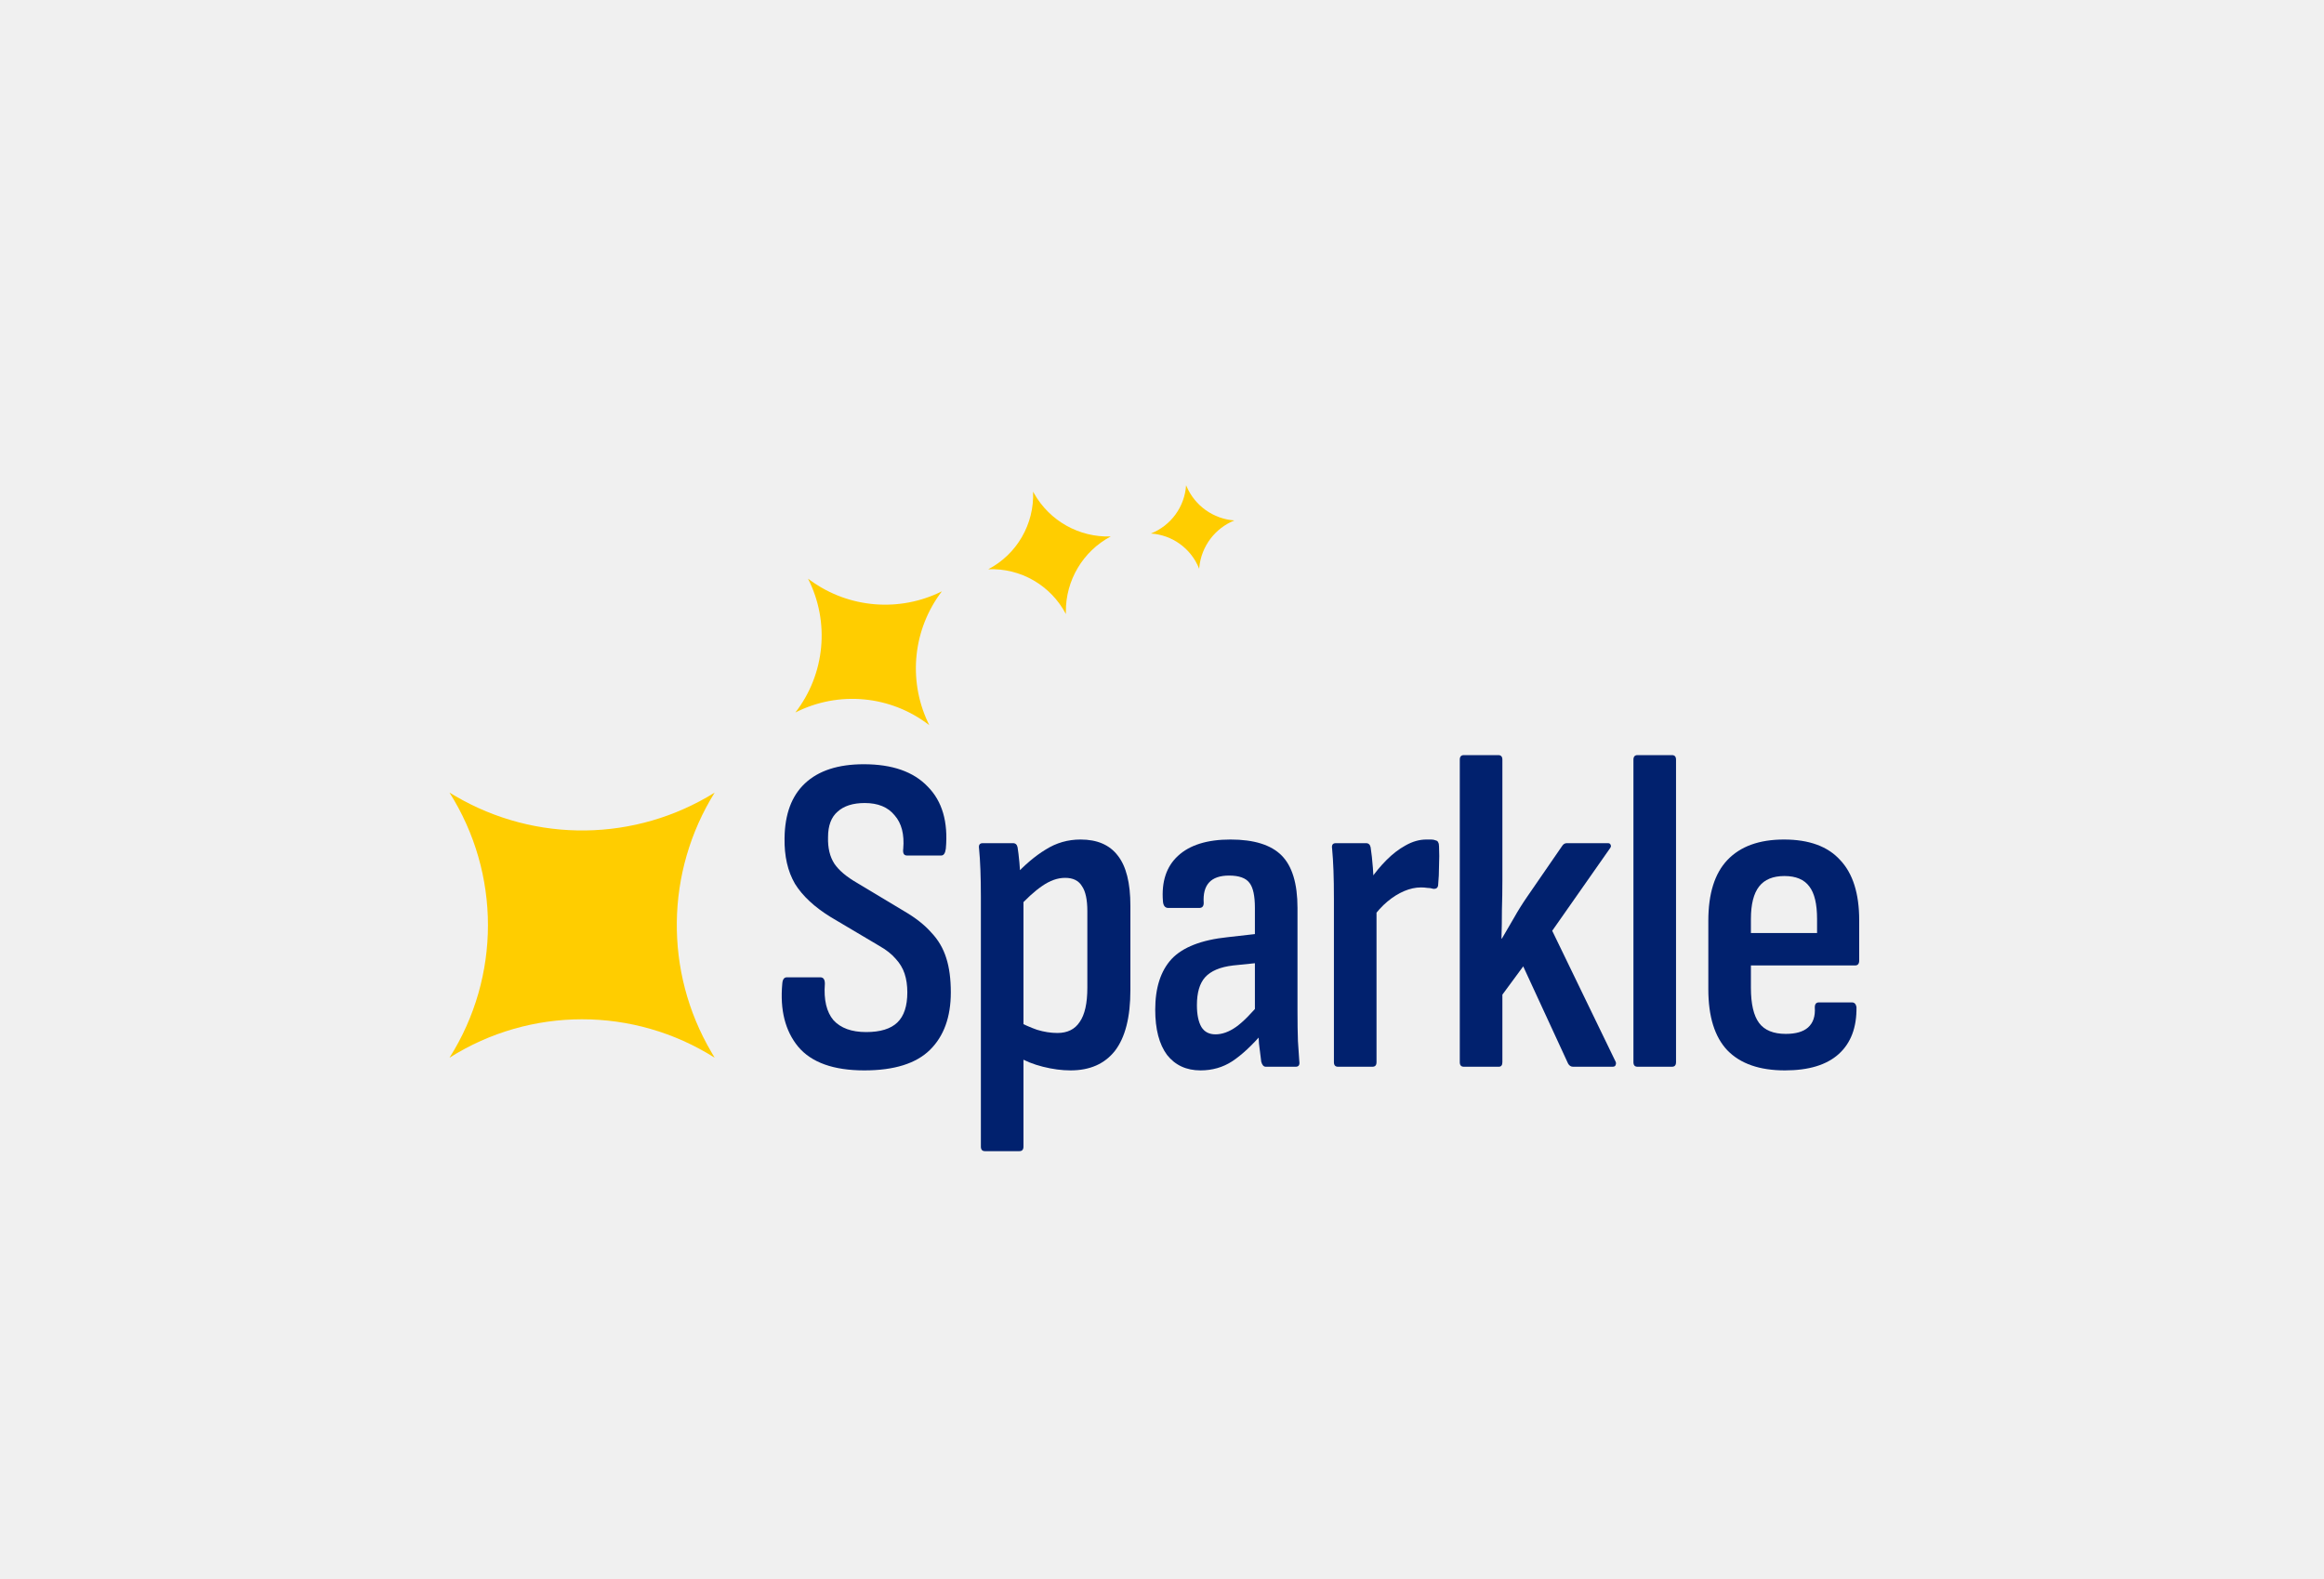
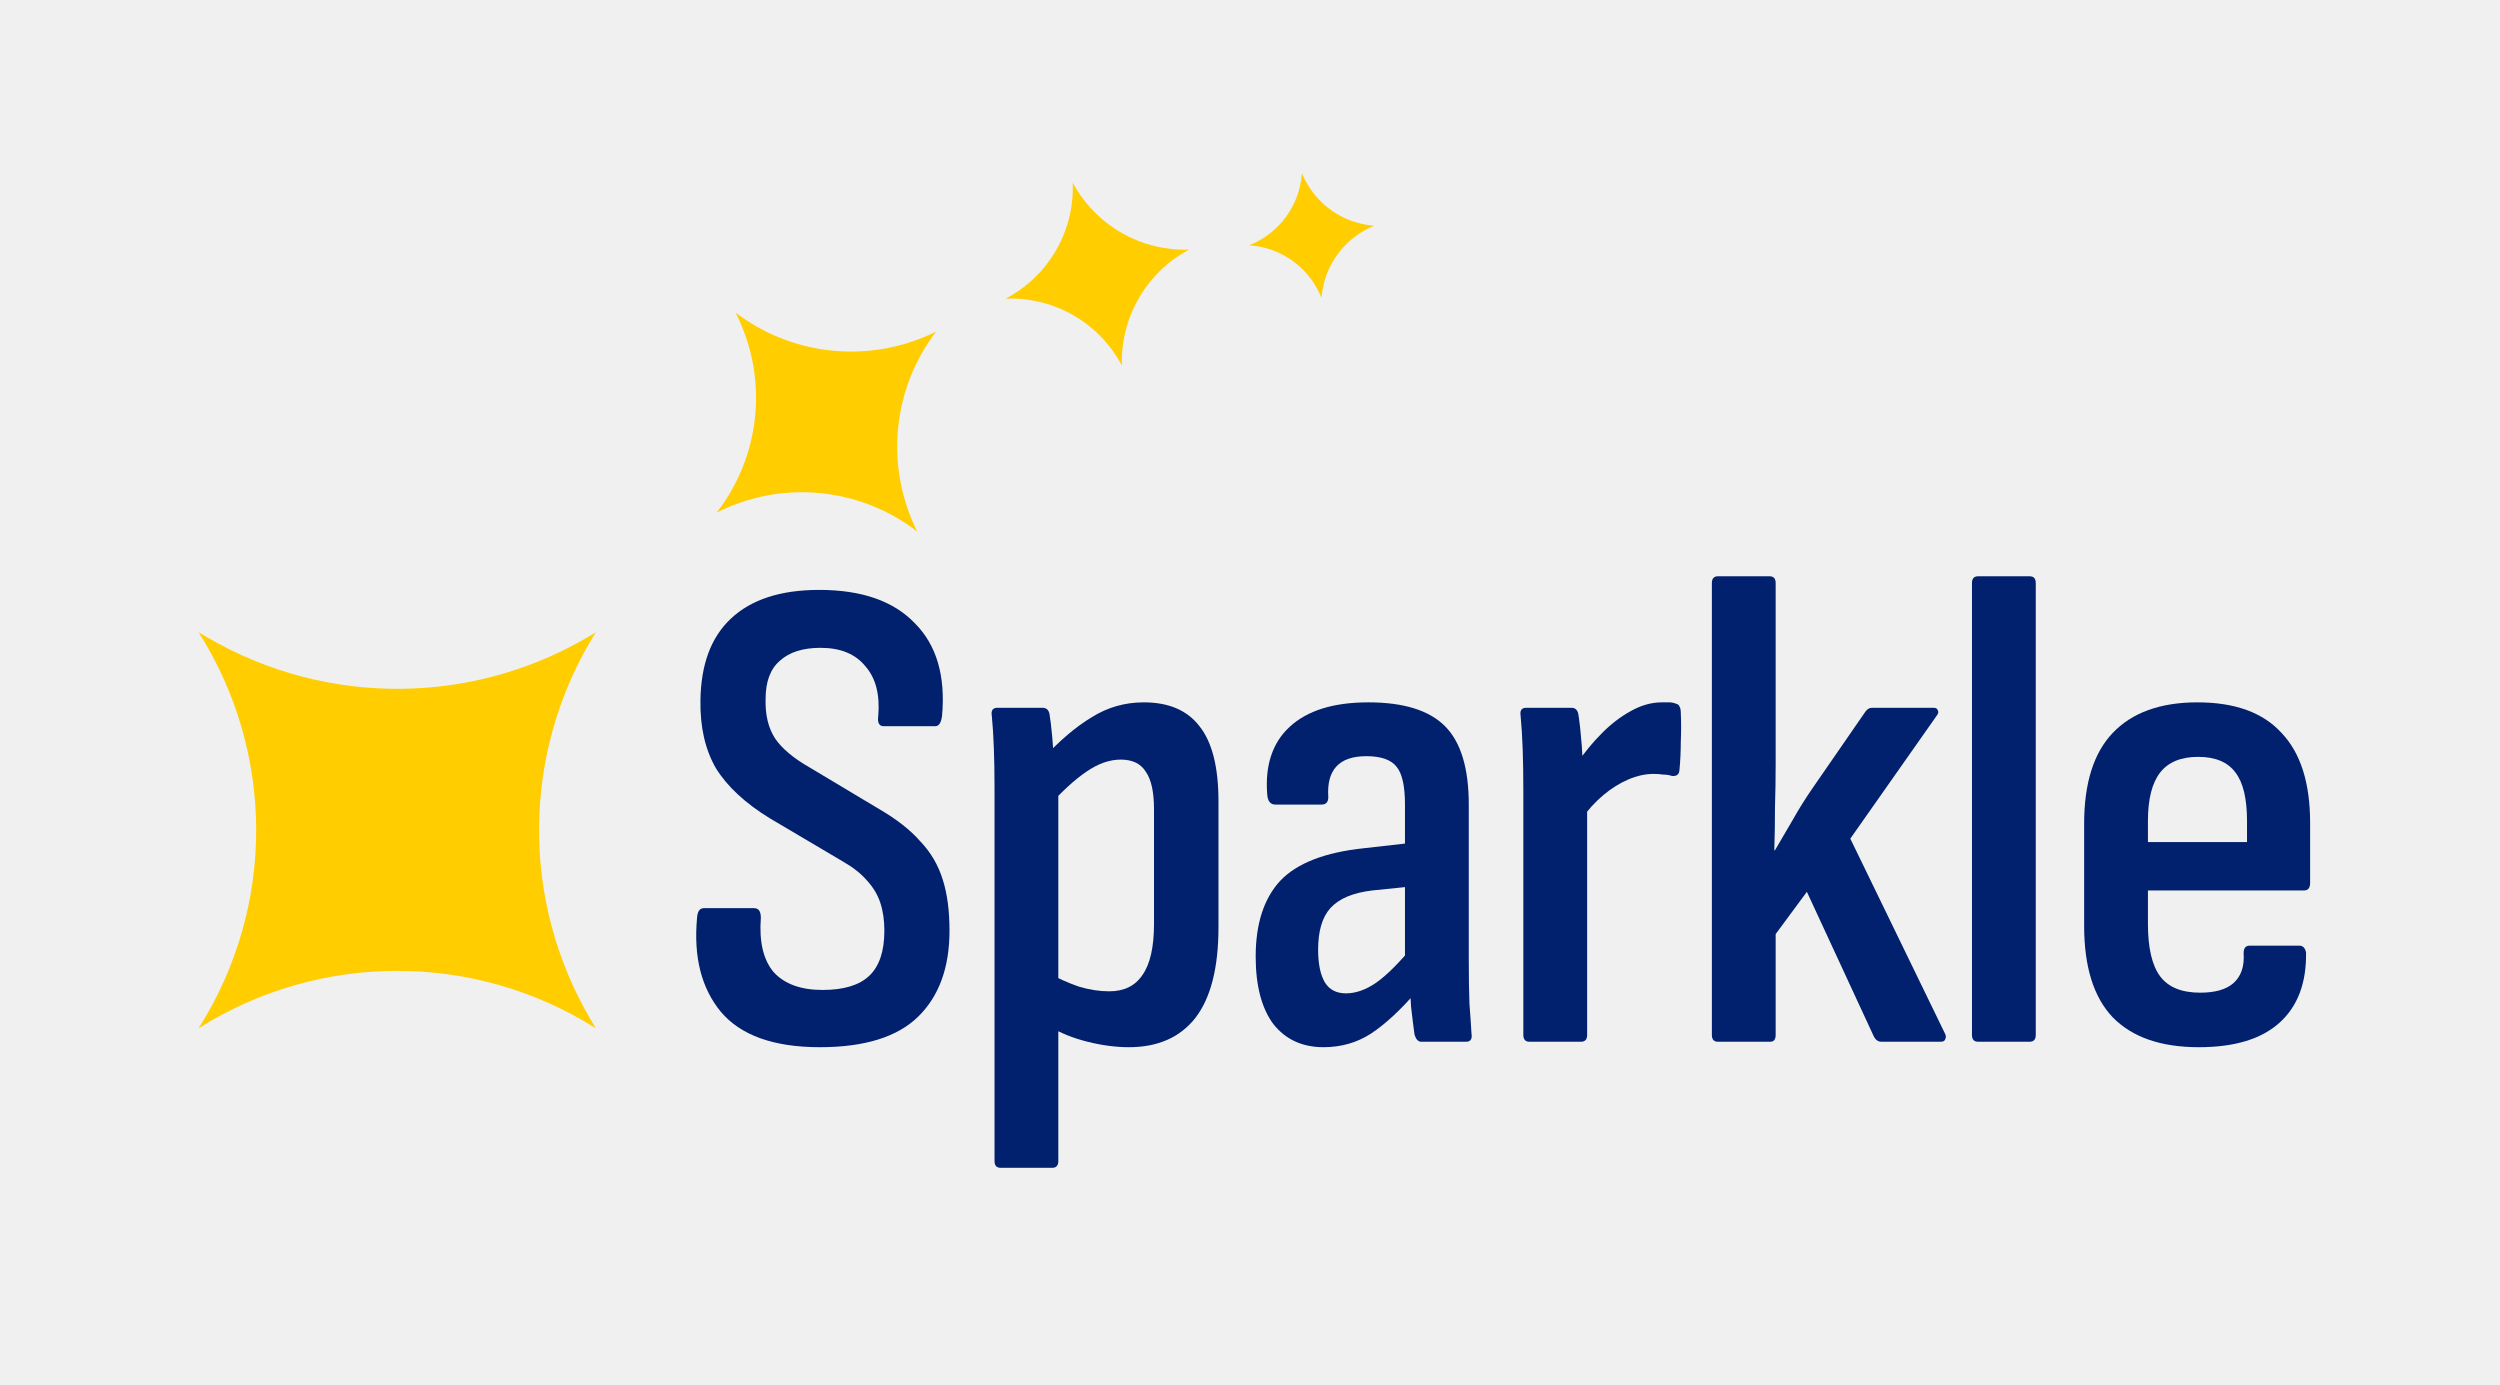
- <svg xmlns="http://www.w3.org/2000/svg" width="440" height="299" viewBox="0 0 440 299" fill="none">
-   <g clip-path="url(#clip0_29_25)">
-     <path d="M163.634 202.706C157.801 202.706 153.626 201.209 151.11 198.213C148.651 195.218 147.65 191.243 148.108 186.289C148.165 185.483 148.451 185.079 148.965 185.079H155.313C155.885 185.079 156.171 185.483 156.171 186.289C155.942 189.342 156.485 191.646 157.801 193.202C159.173 194.699 161.232 195.448 163.977 195.448C166.665 195.448 168.637 194.843 169.896 193.634C171.154 192.424 171.783 190.523 171.783 187.931C171.783 186.606 171.611 185.425 171.268 184.388C170.925 183.351 170.353 182.401 169.552 181.537C168.809 180.673 167.78 179.866 166.464 179.118L157.286 173.674C154.198 171.773 151.939 169.671 150.509 167.366C149.137 165.005 148.479 162.124 148.537 158.726C148.594 154.175 149.88 150.719 152.397 148.357C154.97 145.938 158.687 144.728 163.548 144.728C168.923 144.728 172.955 146.139 175.643 148.962C178.388 151.727 179.531 155.644 179.074 160.713C178.96 161.577 178.674 162.009 178.216 162.009H171.697C171.125 162.009 170.896 161.577 171.011 160.713C171.239 158.006 170.696 155.903 169.381 154.406C168.123 152.85 166.236 152.073 163.719 152.073C161.489 152.073 159.774 152.62 158.573 153.714C157.372 154.751 156.771 156.364 156.771 158.553C156.714 160.569 157.114 162.24 157.972 163.565C158.83 164.832 160.26 166.041 162.261 167.194L171.182 172.551C173.355 173.818 175.071 175.172 176.329 176.612C177.644 177.994 178.588 179.607 179.16 181.45C179.732 183.236 180.017 185.396 180.017 187.931C180.017 192.597 178.702 196.226 176.072 198.818C173.441 201.41 169.295 202.706 163.634 202.706Z" fill="#01216E" />
-     <path d="M202.692 202.706C201.034 202.706 199.289 202.476 197.459 202.015C195.63 201.554 194.057 200.921 192.742 200.114L192.656 193.374C193.8 194.008 195.029 194.555 196.344 195.016C197.66 195.419 198.946 195.621 200.204 195.621C202.092 195.621 203.493 194.93 204.408 193.547C205.38 192.165 205.866 190.005 205.866 187.067V172.551C205.866 170.362 205.523 168.778 204.836 167.798C204.207 166.762 203.149 166.243 201.663 166.243C200.233 166.243 198.775 166.762 197.288 167.798C195.858 168.778 194.286 170.218 192.57 172.119L191.884 166.07C193.943 163.824 195.973 162.096 197.974 160.886C199.976 159.619 202.177 158.985 204.579 158.985C207.724 158.985 210.069 159.993 211.613 162.009C213.214 164.025 214.015 167.194 214.015 171.514V187.499C214.015 192.626 213.043 196.456 211.098 198.991C209.154 201.468 206.352 202.706 202.692 202.706ZM186.48 218C185.965 218 185.708 217.712 185.708 217.136V169.786C185.708 167.942 185.679 166.272 185.622 164.774C185.565 163.219 185.479 161.865 185.365 160.713C185.25 160.022 185.479 159.676 186.051 159.676H191.798C192.256 159.676 192.541 159.935 192.656 160.454C192.77 161.145 192.885 162.096 192.999 163.305C193.113 164.515 193.171 165.581 193.171 166.502L193.771 169.699V217.136C193.771 217.712 193.514 218 192.999 218H186.48Z" fill="#01216E" />
-     <path d="M239.648 202.015C239.248 202.015 238.962 201.698 238.79 201.065C238.676 200.258 238.533 199.106 238.361 197.608C238.247 196.053 238.19 194.699 238.19 193.547L237.589 191.819V171.946C237.589 169.642 237.246 168.058 236.56 167.194C235.874 166.272 234.587 165.811 232.7 165.811C229.269 165.811 227.668 167.539 227.896 170.995C227.896 171.629 227.61 171.946 227.039 171.946H221.206C220.577 171.946 220.233 171.514 220.176 170.65C219.89 166.963 220.834 164.112 223.007 162.096C225.237 160.022 228.554 158.985 232.957 158.985C237.418 158.985 240.649 159.993 242.65 162.009C244.652 164.025 245.653 167.338 245.653 171.946V191.387C245.653 193.691 245.681 195.621 245.738 197.176C245.853 198.674 245.939 199.941 245.996 200.978C246.11 201.669 245.881 202.015 245.309 202.015H239.648ZM227.296 202.706C224.608 202.706 222.492 201.727 220.948 199.768C219.461 197.752 218.718 194.901 218.718 191.214C218.718 187.067 219.747 183.87 221.806 181.623C223.922 179.377 227.467 177.994 232.443 177.476L238.533 176.785V182.315L233.472 182.833C231.013 183.121 229.24 183.87 228.154 185.079C227.124 186.232 226.61 187.988 226.61 190.35C226.61 192.136 226.896 193.518 227.467 194.498C228.039 195.419 228.926 195.88 230.127 195.88C231.385 195.88 232.671 195.419 233.987 194.498C235.302 193.576 236.932 191.934 238.876 189.573L239.219 195.448C237.103 197.925 235.13 199.768 233.3 200.978C231.528 202.13 229.526 202.706 227.296 202.706Z" fill="#01216E" />
-     <path d="M253.322 202.015C252.808 202.015 252.55 201.727 252.55 201.151V170.304C252.55 168.173 252.522 166.358 252.465 164.861C252.407 163.305 252.322 161.923 252.207 160.713C252.093 160.022 252.322 159.676 252.894 159.676H258.641C259.098 159.676 259.384 159.935 259.499 160.454C259.67 161.548 259.813 162.844 259.927 164.342C260.042 165.84 260.099 167.107 260.099 168.144L260.614 170.65V201.151C260.614 201.727 260.356 202.015 259.842 202.015H253.322ZM259.842 173.847L259.499 166.502C260.356 165.235 261.357 164.025 262.501 162.873C263.645 161.721 264.845 160.8 266.104 160.108C267.419 159.359 268.734 158.985 270.049 158.985C270.45 158.985 270.764 158.985 270.993 158.985C271.279 158.985 271.565 159.043 271.851 159.158C272.08 159.215 272.222 159.331 272.28 159.503C272.394 159.676 272.451 159.935 272.451 160.281C272.508 161.491 272.508 162.729 272.451 163.997C272.451 165.206 272.394 166.416 272.28 167.626C272.222 168.144 271.908 168.374 271.336 168.317C270.993 168.202 270.621 168.144 270.221 168.144C269.878 168.086 269.478 168.058 269.02 168.058C267.991 168.058 266.933 168.288 265.846 168.749C264.76 169.21 263.702 169.872 262.672 170.736C261.643 171.6 260.699 172.637 259.842 173.847Z" fill="#01216E" />
-     <path d="M277.152 202.015C276.638 202.015 276.38 201.727 276.38 201.151V143.864C276.38 143.288 276.638 143 277.152 143H283.672C284.186 143 284.444 143.288 284.444 143.864V166.762C284.444 168.605 284.415 170.448 284.358 172.291C284.358 174.077 284.329 175.892 284.272 177.735H284.358C285.158 176.353 285.93 175.028 286.674 173.76C287.417 172.435 288.246 171.111 289.161 169.786L295.766 160.195C295.995 159.849 296.281 159.676 296.624 159.676H304.43C304.716 159.676 304.888 159.791 304.945 160.022C305.059 160.195 305.002 160.425 304.773 160.713L293.879 176.266L305.803 200.892C305.974 201.18 306.003 201.439 305.888 201.669C305.831 201.9 305.631 202.015 305.288 202.015H297.825C297.425 202.015 297.11 201.813 296.882 201.41L288.389 183.006L284.444 188.363V201.151C284.444 201.727 284.215 202.015 283.757 202.015H277.152Z" fill="#01216E" />
-     <path d="M310.029 202.015C309.515 202.015 309.257 201.727 309.257 201.151V143.864C309.257 143.288 309.515 143 310.029 143H316.548C317.063 143 317.32 143.288 317.32 143.864V201.151C317.32 201.727 317.063 202.015 316.548 202.015H310.029Z" fill="#01216E" />
-     <path d="M337.932 202.706C333.129 202.706 329.497 201.439 327.038 198.904C324.636 196.37 323.436 192.51 323.436 187.326V174.365C323.436 169.238 324.636 165.408 327.038 162.873C329.497 160.281 333.071 158.985 337.761 158.985C342.507 158.985 346.053 160.281 348.397 162.873C350.799 165.408 352 169.21 352 174.279V181.882C352 182.516 351.743 182.833 351.228 182.833H331.499V187.067C331.499 190.12 332.013 192.338 333.043 193.72C334.072 195.103 335.759 195.794 338.104 195.794C339.991 195.794 341.392 195.391 342.307 194.584C343.279 193.72 343.708 192.453 343.594 190.782C343.594 190.149 343.851 189.832 344.366 189.832H350.628C351.085 189.832 351.371 190.12 351.485 190.696C351.543 194.555 350.427 197.522 348.14 199.596C345.852 201.669 342.45 202.706 337.932 202.706ZM331.499 176.698H344.023V174.02C344.023 171.197 343.536 169.152 342.564 167.885C341.592 166.56 340.02 165.897 337.846 165.897C335.673 165.897 334.072 166.56 333.043 167.885C332.013 169.21 331.499 171.255 331.499 174.02V176.698Z" fill="#01216E" />
-     <path d="M85.102 150.102L86.169 150.729C101.391 159.673 120.318 159.432 135.307 150.102V150.102V150.102C125.977 165.091 125.736 184.019 134.68 199.24L135.307 200.307V200.307C119.98 190.6 100.429 190.6 85.102 200.307V200.307V200.307C94.809 184.98 94.809 165.429 85.102 150.102V150.102Z" fill="#FFCD00" />
-     <path d="M152.982 109.587L153.49 109.955C160.747 115.196 170.313 115.976 178.325 111.982V111.982V111.982C172.9 119.103 171.875 128.646 175.665 136.756L175.93 137.325V137.325C168.656 131.693 158.787 130.761 150.587 134.93V134.93V134.93C156.218 127.656 157.151 117.787 152.982 109.587V109.587Z" fill="#FFCD00" />
-     <path d="M195.591 93.106L195.797 93.47C198.742 98.661 204.323 101.789 210.288 101.591V101.591V101.591C205.024 104.402 201.754 109.902 201.8 115.87L201.803 116.288V116.288C198.957 110.856 193.233 107.552 187.106 107.803V107.803V107.803C192.538 104.957 195.842 99.233 195.591 93.106V93.106Z" fill="#FFCD00" />
-     <path d="M224.56 91.894L224.671 92.15C226.255 95.8 229.734 98.269 233.702 98.56V98.56V98.56C230.013 100.051 227.456 103.465 227.063 107.424L227.036 107.702V107.702C225.534 103.899 221.974 101.303 217.894 101.036V101.036V101.036C221.697 99.534 224.293 95.974 224.56 91.894V91.894Z" fill="#FFCD00" />
-   </g>
-   <defs>
-     <clipPath id="clip0_29_25">
-       <rect width="299" height="440" fill="white" transform="matrix(0 1 -1 0 440 0)" />
-     </clipPath>
-   </defs>
+ <svg xmlns="http://www.w3.org/2000/svg" width="316" height="175" viewBox="0 0 316 175" fill="none">
+   <path d="M103.634 132.366C97.801 132.366 93.626 130.872 91.11 127.886C88.651 124.9 87.65 120.937 88.108 115.998C88.165 115.194 88.451 114.792 88.965 114.792H95.313C95.885 114.792 96.171 115.194 96.171 115.998C95.942 119.042 96.485 121.339 97.801 122.89C99.173 124.383 101.232 125.13 103.977 125.13C106.665 125.13 108.637 124.527 109.896 123.32C111.154 122.114 111.783 120.219 111.783 117.635C111.783 116.314 111.611 115.137 111.268 114.103C110.925 113.069 110.353 112.122 109.552 111.26C108.809 110.399 107.78 109.595 106.464 108.848L97.286 103.421C94.198 101.526 91.939 99.43 90.51 97.133C89.137 94.778 88.479 91.906 88.537 88.518C88.594 83.981 89.88 80.535 92.397 78.181C94.97 75.769 98.687 74.563 103.548 74.563C108.923 74.563 112.955 75.97 115.643 78.784C118.388 81.54 119.531 85.446 119.074 90.499C118.96 91.361 118.674 91.792 118.216 91.792H111.697C111.125 91.792 110.896 91.361 111.011 90.499C111.239 87.8 110.696 85.704 109.381 84.211C108.123 82.66 106.236 81.885 103.719 81.885C101.489 81.885 99.774 82.431 98.573 83.522C97.372 84.555 96.771 86.163 96.771 88.346C96.714 90.356 97.115 92.021 97.972 93.342C98.83 94.606 100.26 95.812 102.261 96.96L111.182 102.301C113.355 103.565 115.071 104.914 116.329 106.35C117.644 107.728 118.588 109.336 119.16 111.174C119.732 112.954 120.017 115.108 120.017 117.635C120.017 122.287 118.702 125.905 116.072 128.489C113.441 131.073 109.295 132.366 103.634 132.366Z" fill="#01216E" />
+   <path d="M142.692 132.366C141.034 132.366 139.289 132.136 137.459 131.676C135.63 131.217 134.057 130.585 132.742 129.781L132.656 123.062C133.8 123.694 135.029 124.239 136.344 124.699C137.66 125.101 138.946 125.302 140.204 125.302C142.092 125.302 143.493 124.613 144.408 123.234C145.38 121.856 145.866 119.702 145.866 116.774V102.301C145.866 100.119 145.523 98.54 144.836 97.563C144.207 96.53 143.149 96.013 141.663 96.013C140.233 96.013 138.775 96.53 137.288 97.563C135.858 98.54 134.286 99.975 132.57 101.871L131.884 95.84C133.943 93.601 135.973 91.878 137.974 90.672C139.976 89.408 142.177 88.777 144.579 88.777C147.724 88.777 150.069 89.782 151.613 91.792C153.214 93.802 154.015 96.96 154.015 101.268V117.204C154.015 122.315 153.043 126.135 151.098 128.661C149.154 131.131 146.352 132.366 142.692 132.366ZM126.48 147.613C125.965 147.613 125.708 147.326 125.708 146.752V99.545C125.708 97.707 125.679 96.041 125.622 94.548C125.565 92.998 125.479 91.648 125.365 90.499C125.25 89.81 125.479 89.466 126.051 89.466H131.798C132.256 89.466 132.541 89.724 132.656 90.241C132.77 90.93 132.885 91.878 132.999 93.084C133.113 94.29 133.171 95.352 133.171 96.271L133.771 99.459V146.752C133.771 147.326 133.514 147.613 132.999 147.613H126.48Z" fill="#01216E" />
+   <path d="M179.648 131.676C179.248 131.676 178.962 131.361 178.79 130.729C178.676 129.925 178.533 128.776 178.361 127.283C178.247 125.733 178.19 124.383 178.19 123.234L177.589 121.511V101.698C177.589 99.401 177.246 97.822 176.56 96.96C175.874 96.041 174.587 95.582 172.7 95.582C169.269 95.582 167.668 97.305 167.896 100.751C167.896 101.382 167.61 101.698 167.039 101.698H161.206C160.577 101.698 160.233 101.268 160.176 100.406C159.89 96.731 160.834 93.888 163.007 91.878C165.237 89.81 168.554 88.777 172.957 88.777C177.418 88.777 180.649 89.782 182.65 91.792C184.652 93.802 185.653 97.104 185.653 101.698V121.081C185.653 123.378 185.681 125.302 185.738 126.852C185.853 128.346 185.939 129.609 185.996 130.643C186.11 131.332 185.881 131.676 185.309 131.676H179.648ZM167.296 132.366C164.608 132.366 162.492 131.389 160.948 129.437C159.461 127.427 158.718 124.584 158.718 120.908C158.718 116.774 159.747 113.586 161.806 111.346C163.922 109.107 167.467 107.728 172.443 107.211L178.533 106.522V112.036L173.472 112.552C171.013 112.84 169.24 113.586 168.154 114.792C167.124 115.941 166.61 117.692 166.61 120.047C166.61 121.827 166.896 123.206 167.467 124.182C168.039 125.101 168.926 125.56 170.127 125.56C171.385 125.56 172.671 125.101 173.987 124.182C175.302 123.263 176.932 121.626 178.876 119.272L179.219 125.13C177.103 127.599 175.13 129.437 173.3 130.643C171.528 131.791 169.526 132.366 167.296 132.366Z" fill="#01216E" />
+   <path d="M193.322 131.676C192.808 131.676 192.55 131.389 192.55 130.815V100.061C192.55 97.937 192.522 96.128 192.465 94.634C192.407 93.084 192.322 91.706 192.207 90.499C192.093 89.81 192.322 89.466 192.894 89.466H198.641C199.098 89.466 199.384 89.724 199.499 90.241C199.67 91.332 199.813 92.624 199.927 94.118C200.042 95.611 200.099 96.874 200.099 97.908L200.614 100.406V130.815C200.614 131.389 200.356 131.676 199.842 131.676H193.322ZM199.842 103.593L199.499 96.271C200.356 95.008 201.357 93.802 202.501 92.653C203.645 91.504 204.845 90.586 206.104 89.896C207.419 89.15 208.734 88.777 210.049 88.777C210.45 88.777 210.764 88.777 210.993 88.777C211.279 88.777 211.565 88.834 211.851 88.949C212.08 89.006 212.222 89.121 212.28 89.293C212.394 89.466 212.451 89.724 212.451 90.069C212.508 91.275 212.508 92.51 212.451 93.773C212.451 94.979 212.394 96.185 212.28 97.391C212.222 97.908 211.908 98.138 211.336 98.08C210.993 97.965 210.621 97.908 210.221 97.908C209.878 97.85 209.478 97.822 209.02 97.822C207.991 97.822 206.933 98.052 205.846 98.511C204.76 98.97 203.702 99.631 202.672 100.492C201.643 101.354 200.699 102.387 199.842 103.593Z" fill="#01216E" />
+   <path d="M217.152 131.676C216.638 131.676 216.38 131.389 216.38 130.815V73.701C216.38 73.127 216.638 72.84 217.152 72.84H223.672C224.186 72.84 224.444 73.127 224.444 73.701V96.53C224.444 98.367 224.415 100.205 224.358 102.043C224.358 103.823 224.329 105.632 224.272 107.47H224.358C225.158 106.092 225.93 104.771 226.674 103.507C227.417 102.186 228.246 100.866 229.161 99.545L235.766 89.983C235.995 89.638 236.281 89.466 236.624 89.466H244.43C244.716 89.466 244.888 89.581 244.945 89.81C245.059 89.983 245.002 90.212 244.773 90.499L233.879 106.005L245.803 130.557C245.974 130.844 246.003 131.102 245.888 131.332C245.831 131.562 245.631 131.676 245.288 131.676H237.825C237.425 131.676 237.11 131.475 236.882 131.073L228.389 112.725L224.444 118.066V130.815C224.444 131.389 224.215 131.676 223.757 131.676H217.152Z" fill="#01216E" />
+   <path d="M250.029 131.676C249.515 131.676 249.257 131.389 249.257 130.815V73.701C249.257 73.127 249.515 72.84 250.029 72.84H256.548C257.063 72.84 257.32 73.127 257.32 73.701V130.815C257.32 131.389 257.063 131.676 256.548 131.676H250.029Z" fill="#01216E" />
+   <path d="M277.932 132.366C273.129 132.366 269.497 131.102 267.038 128.575C264.636 126.048 263.436 122.201 263.436 117.032V104.11C263.436 98.999 264.636 95.18 267.038 92.653C269.497 90.069 273.071 88.777 277.761 88.777C282.507 88.777 286.053 90.069 288.397 92.653C290.799 95.18 292 98.97 292 104.024V111.605C292 112.237 291.743 112.552 291.228 112.552H271.499V116.774C271.499 119.817 272.013 122.028 273.043 123.407C274.072 124.785 275.759 125.474 278.104 125.474C279.991 125.474 281.392 125.072 282.307 124.268C283.279 123.407 283.708 122.143 283.594 120.478C283.594 119.846 283.851 119.53 284.366 119.53H290.628C291.085 119.53 291.371 119.817 291.485 120.392C291.543 124.239 290.427 127.197 288.14 129.264C285.852 131.332 282.45 132.366 277.932 132.366ZM271.499 106.436H284.023V103.766C284.023 100.952 283.536 98.913 282.564 97.649C281.592 96.329 280.02 95.668 277.846 95.668C275.673 95.668 274.072 96.329 273.043 97.649C272.013 98.97 271.499 101.009 271.499 103.766V106.436Z" fill="#01216E" />
+   <path d="M25.102 79.921L26.169 80.546C41.391 89.463 60.318 89.222 75.307 79.921V79.921V79.921C65.977 94.864 65.736 113.734 74.68 128.91L75.307 129.973V129.973C59.98 120.296 40.429 120.296 25.102 129.973V129.973V129.973C34.809 114.693 34.809 95.201 25.102 79.921V79.921Z" fill="#FFCD00" />
+   <path d="M92.981 39.528L93.484 39.89C100.745 45.118 110.313 45.898 118.325 41.915V41.915V41.915C112.9 49.015 111.877 58.532 115.668 66.622L115.93 67.182V67.182C108.656 61.568 98.783 60.64 90.587 64.794V64.794V64.794C96.215 57.546 97.151 47.703 92.981 39.528V39.528Z" fill="#FFCD00" />
+   <path d="M135.591 23.096L135.786 23.439C138.737 28.627 144.323 31.753 150.288 31.556V31.556V31.556C145.024 34.358 141.754 39.851 141.8 45.814L141.803 46.209V46.209C138.957 40.793 133.219 37.499 127.106 37.749V37.749V37.749C132.525 34.918 135.842 29.206 135.591 23.096V23.096Z" fill="#FFCD00" />
+   <path d="M164.56 21.888L164.665 22.128C166.253 25.776 169.734 28.244 173.702 28.534V28.534V28.534C170.013 30.02 167.455 33.431 167.061 37.388L167.036 37.648V37.648C165.534 33.857 161.963 31.268 157.894 31.002V31.002V31.002C161.687 29.509 164.293 25.956 164.56 21.888V21.888Z" fill="#FFCD00" />
</svg>
